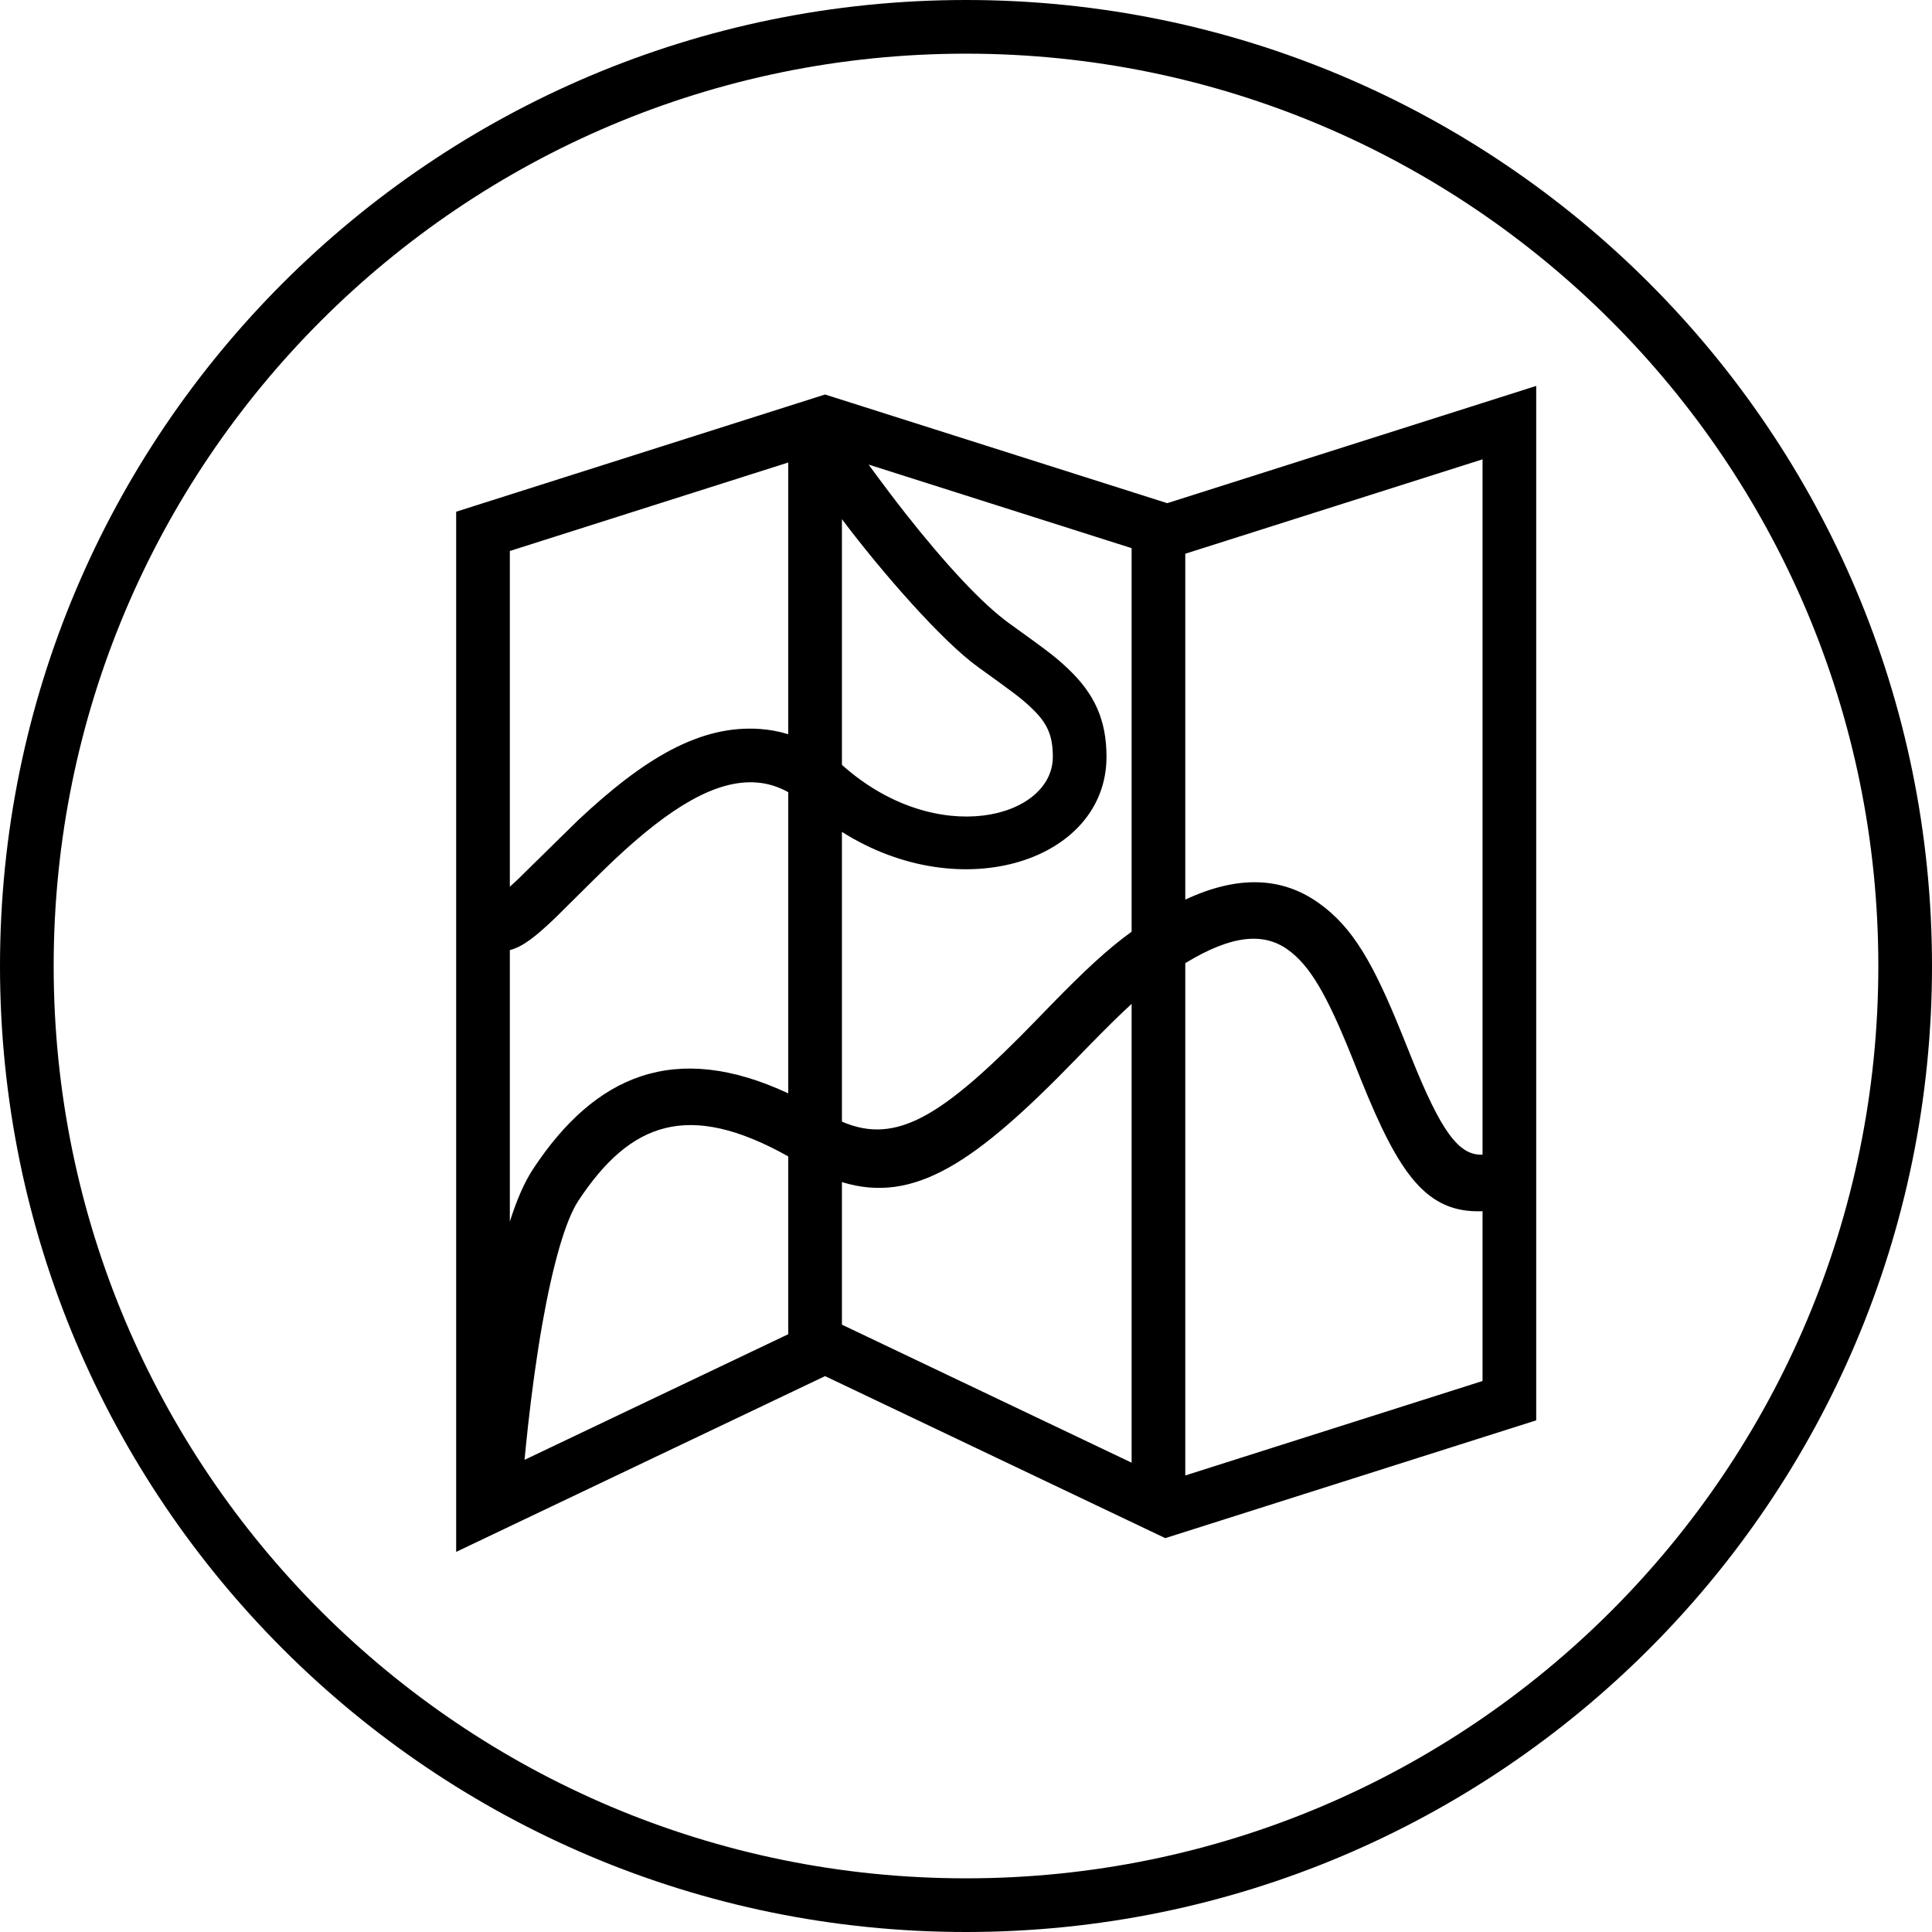
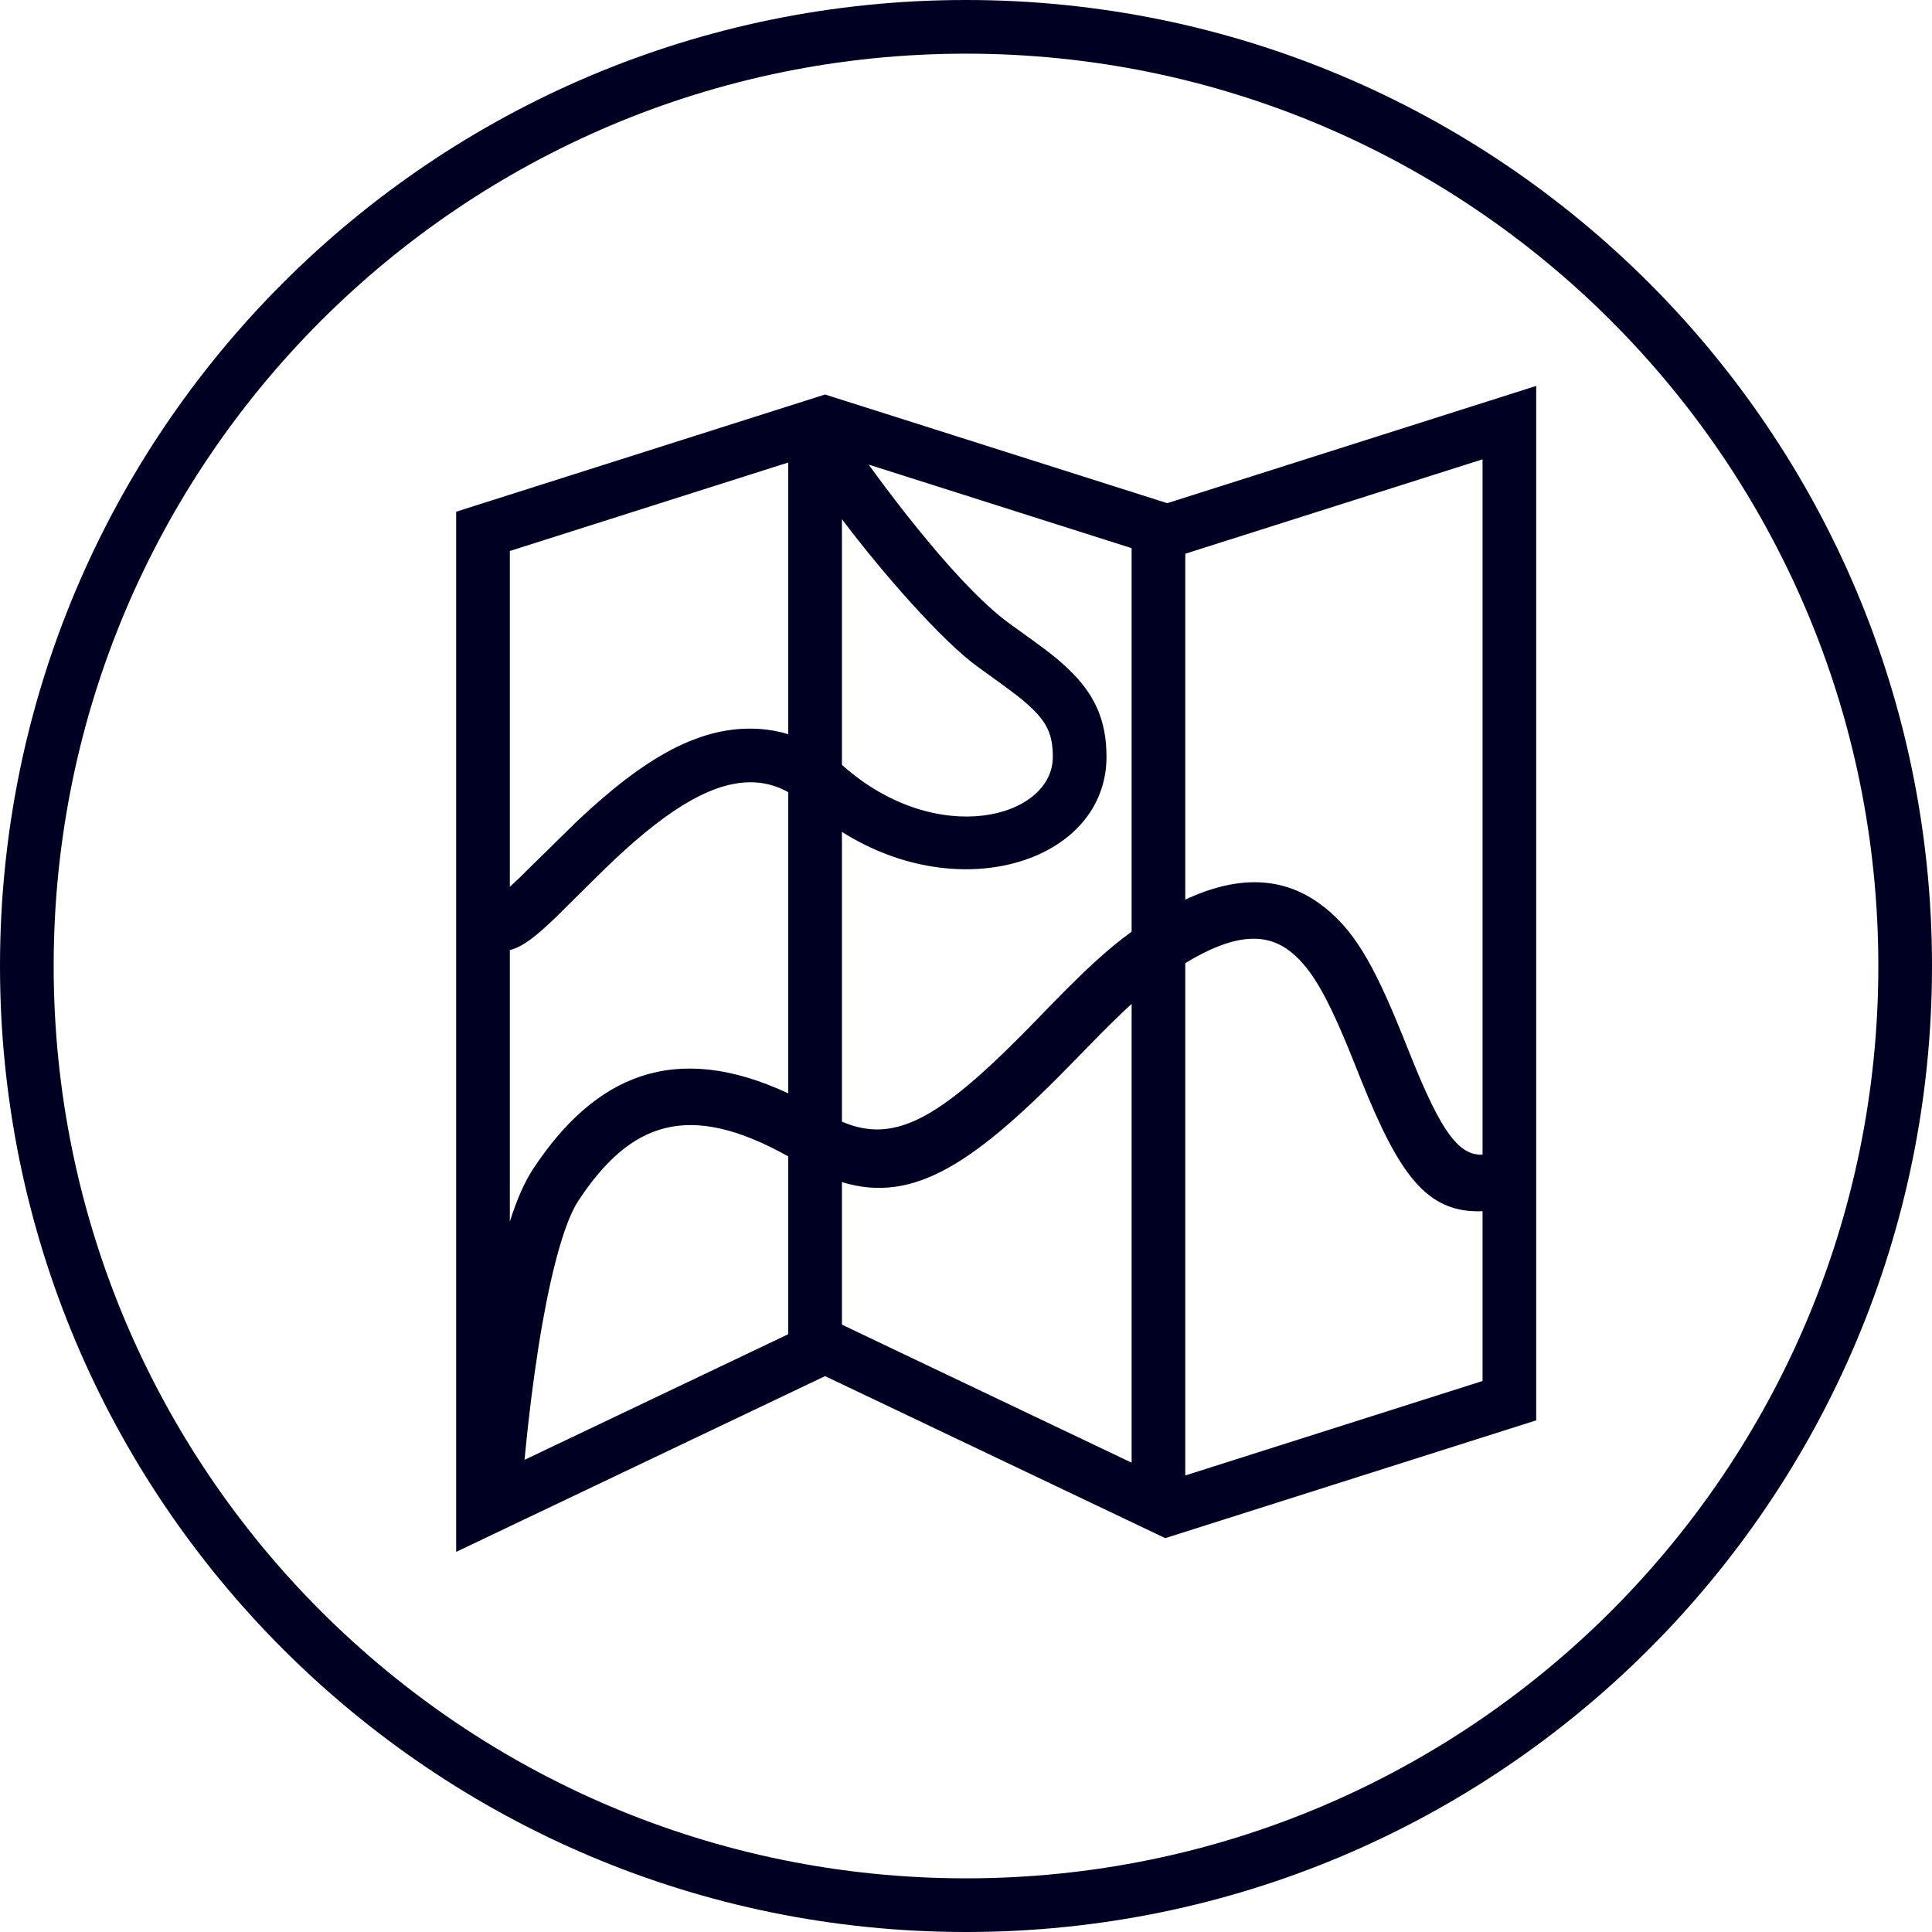
<svg xmlns="http://www.w3.org/2000/svg" width="36" height="36" viewBox="0 0 36 36" fill="none">
-   <path d="M18 0C27.941 0 36 8.059 36 18C36 27.941 27.941 36 18 36C8.059 36 0 27.941 0 18C0 8.059 8.059 0 18 0ZM18 1C8.611 1 1 8.611 1 18C1 27.389 8.611 35 18 35C27.389 35 35 27.389 35 18C35 8.611 27.389 1 18 1ZM28.625 26.466L21.713 28.661L15.374 25.642L8.5 28.917V9.535L15.374 7.351L21.75 9.376L28.625 7.191V26.466ZM23.989 17.69C23.547 17.378 22.959 17.414 22.086 17.947V27.493L27.625 25.733V22.569C26.583 22.611 26.071 21.887 25.356 20.109L25.195 19.706C24.728 18.546 24.413 17.99 23.989 17.69ZM21.086 18.706C20.859 18.913 20.605 19.165 20.292 19.485L20.291 19.486C20.172 19.609 20.171 19.61 20.05 19.734C18.172 21.669 17.036 22.439 15.688 22.027V24.683L21.086 27.255V18.706ZM14.688 21.548C12.819 20.501 11.742 20.914 10.777 22.374C10.536 22.739 10.301 23.564 10.105 24.67C9.999 25.274 9.91 25.925 9.838 26.575C9.811 26.823 9.79 27.036 9.774 27.202L14.688 24.861V21.548ZM14.087 14.58C13.35 14.53 12.506 15.025 11.45 16.018C11.281 16.176 10.887 16.567 10.617 16.835L10.351 17.099C9.982 17.451 9.746 17.64 9.5 17.704V22.763C9.629 22.355 9.773 22.025 9.935 21.78C11.086 20.037 12.573 19.387 14.688 20.373V14.761C14.491 14.652 14.292 14.594 14.087 14.58ZM22.086 10.318V16.763C23.056 16.31 23.878 16.335 24.565 16.821C25.212 17.279 25.592 17.95 26.137 19.303L26.299 19.706C26.85 21.076 27.18 21.537 27.625 21.515V8.559L22.086 10.318ZM16.186 8.657C16.392 8.941 16.625 9.252 16.865 9.558C17.612 10.507 18.302 11.254 18.808 11.617C19.55 12.151 19.661 12.235 19.895 12.455C20.392 12.922 20.618 13.412 20.618 14.102C20.618 16.029 17.932 16.92 15.688 15.501V20.9C16.714 21.343 17.577 20.795 19.329 18.989C19.45 18.864 19.45 18.864 19.571 18.739L19.572 18.738C20.216 18.078 20.639 17.684 21.086 17.361V10.214L16.186 8.657ZM9.5 10.267V16.523C9.548 16.481 9.601 16.431 9.659 16.376C9.684 16.352 9.774 16.263 9.895 16.144L10.766 15.289C12.012 14.117 13.052 13.508 14.155 13.583C14.336 13.595 14.514 13.628 14.688 13.681V8.618L9.5 10.267ZM15.688 14.251L15.706 14.268C17.462 15.822 19.618 15.245 19.618 14.102C19.618 13.697 19.512 13.466 19.211 13.184C19.024 13.008 18.916 12.927 18.224 12.429C17.557 11.949 16.445 10.679 15.688 9.674V14.251Z" fill="currentColor" />
+   <path d="M18 0C27.941 0 36 8.059 36 18C36 27.941 27.941 36 18 36C8.059 36 0 27.941 0 18C0 8.059 8.059 0 18 0ZM18 1C8.611 1 1 8.611 1 18C1 27.389 8.611 35 18 35C27.389 35 35 27.389 35 18C35 8.611 27.389 1 18 1ZM28.625 26.466L21.713 28.661L15.374 25.642L8.5 28.917V9.535L15.374 7.351L21.75 9.376L28.625 7.191V26.466ZM23.989 17.69C23.547 17.378 22.959 17.414 22.086 17.947V27.493L27.625 25.733V22.569C26.583 22.611 26.071 21.887 25.356 20.109L25.195 19.706C24.728 18.546 24.413 17.99 23.989 17.69ZM21.086 18.706C20.859 18.913 20.605 19.165 20.292 19.485L20.291 19.486C20.172 19.609 20.171 19.61 20.05 19.734C18.172 21.669 17.036 22.439 15.688 22.027V24.683L21.086 27.255V18.706ZM14.688 21.548C12.819 20.501 11.742 20.914 10.777 22.374C10.536 22.739 10.301 23.564 10.105 24.67C9.999 25.274 9.91 25.925 9.838 26.575C9.811 26.823 9.79 27.036 9.774 27.202L14.688 24.861V21.548ZM14.087 14.58C13.35 14.53 12.506 15.025 11.45 16.018C11.281 16.176 10.887 16.567 10.617 16.835L10.351 17.099C9.982 17.451 9.746 17.64 9.5 17.704V22.763C9.629 22.355 9.773 22.025 9.935 21.78C11.086 20.037 12.573 19.387 14.688 20.373V14.761C14.491 14.652 14.292 14.594 14.087 14.58ZM22.086 10.318V16.763C23.056 16.31 23.878 16.335 24.565 16.821C25.212 17.279 25.592 17.95 26.137 19.303L26.299 19.706C26.85 21.076 27.18 21.537 27.625 21.515V8.559L22.086 10.318ZM16.186 8.657C16.392 8.941 16.625 9.252 16.865 9.558C17.612 10.507 18.302 11.254 18.808 11.617C19.55 12.151 19.661 12.235 19.895 12.455C20.392 12.922 20.618 13.412 20.618 14.102C20.618 16.029 17.932 16.92 15.688 15.501V20.9C16.714 21.343 17.577 20.795 19.329 18.989C19.45 18.864 19.45 18.864 19.571 18.739L19.572 18.738C20.216 18.078 20.639 17.684 21.086 17.361V10.214L16.186 8.657ZM9.5 10.267V16.523C9.548 16.481 9.601 16.431 9.659 16.376C9.684 16.352 9.774 16.263 9.895 16.144L10.766 15.289C12.012 14.117 13.052 13.508 14.155 13.583C14.336 13.595 14.514 13.628 14.688 13.681V8.618L9.5 10.267ZM15.688 14.251L15.706 14.268C17.462 15.822 19.618 15.245 19.618 14.102C19.618 13.697 19.512 13.466 19.211 13.184C19.024 13.008 18.916 12.927 18.224 12.429C17.557 11.949 16.445 10.679 15.688 9.674V14.251Z" fill="#000023" />
</svg>
